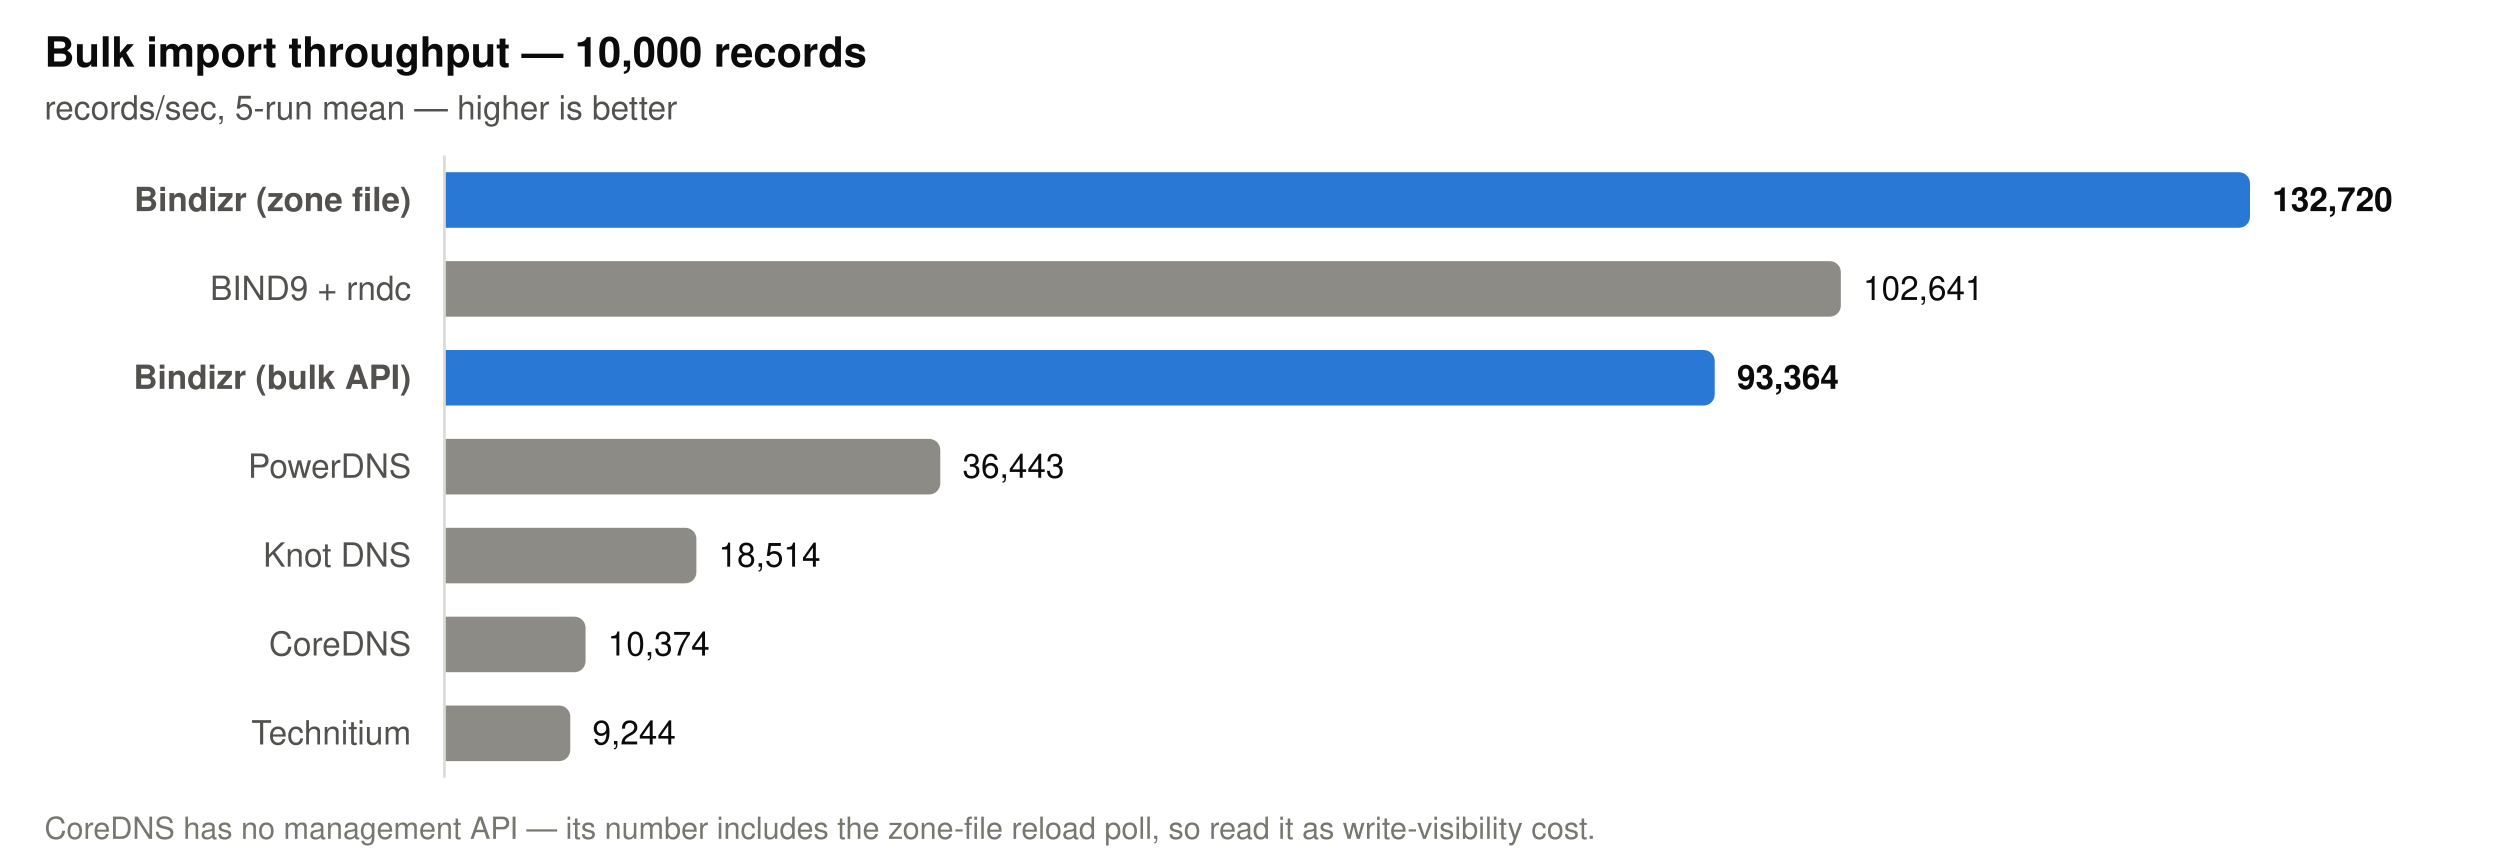
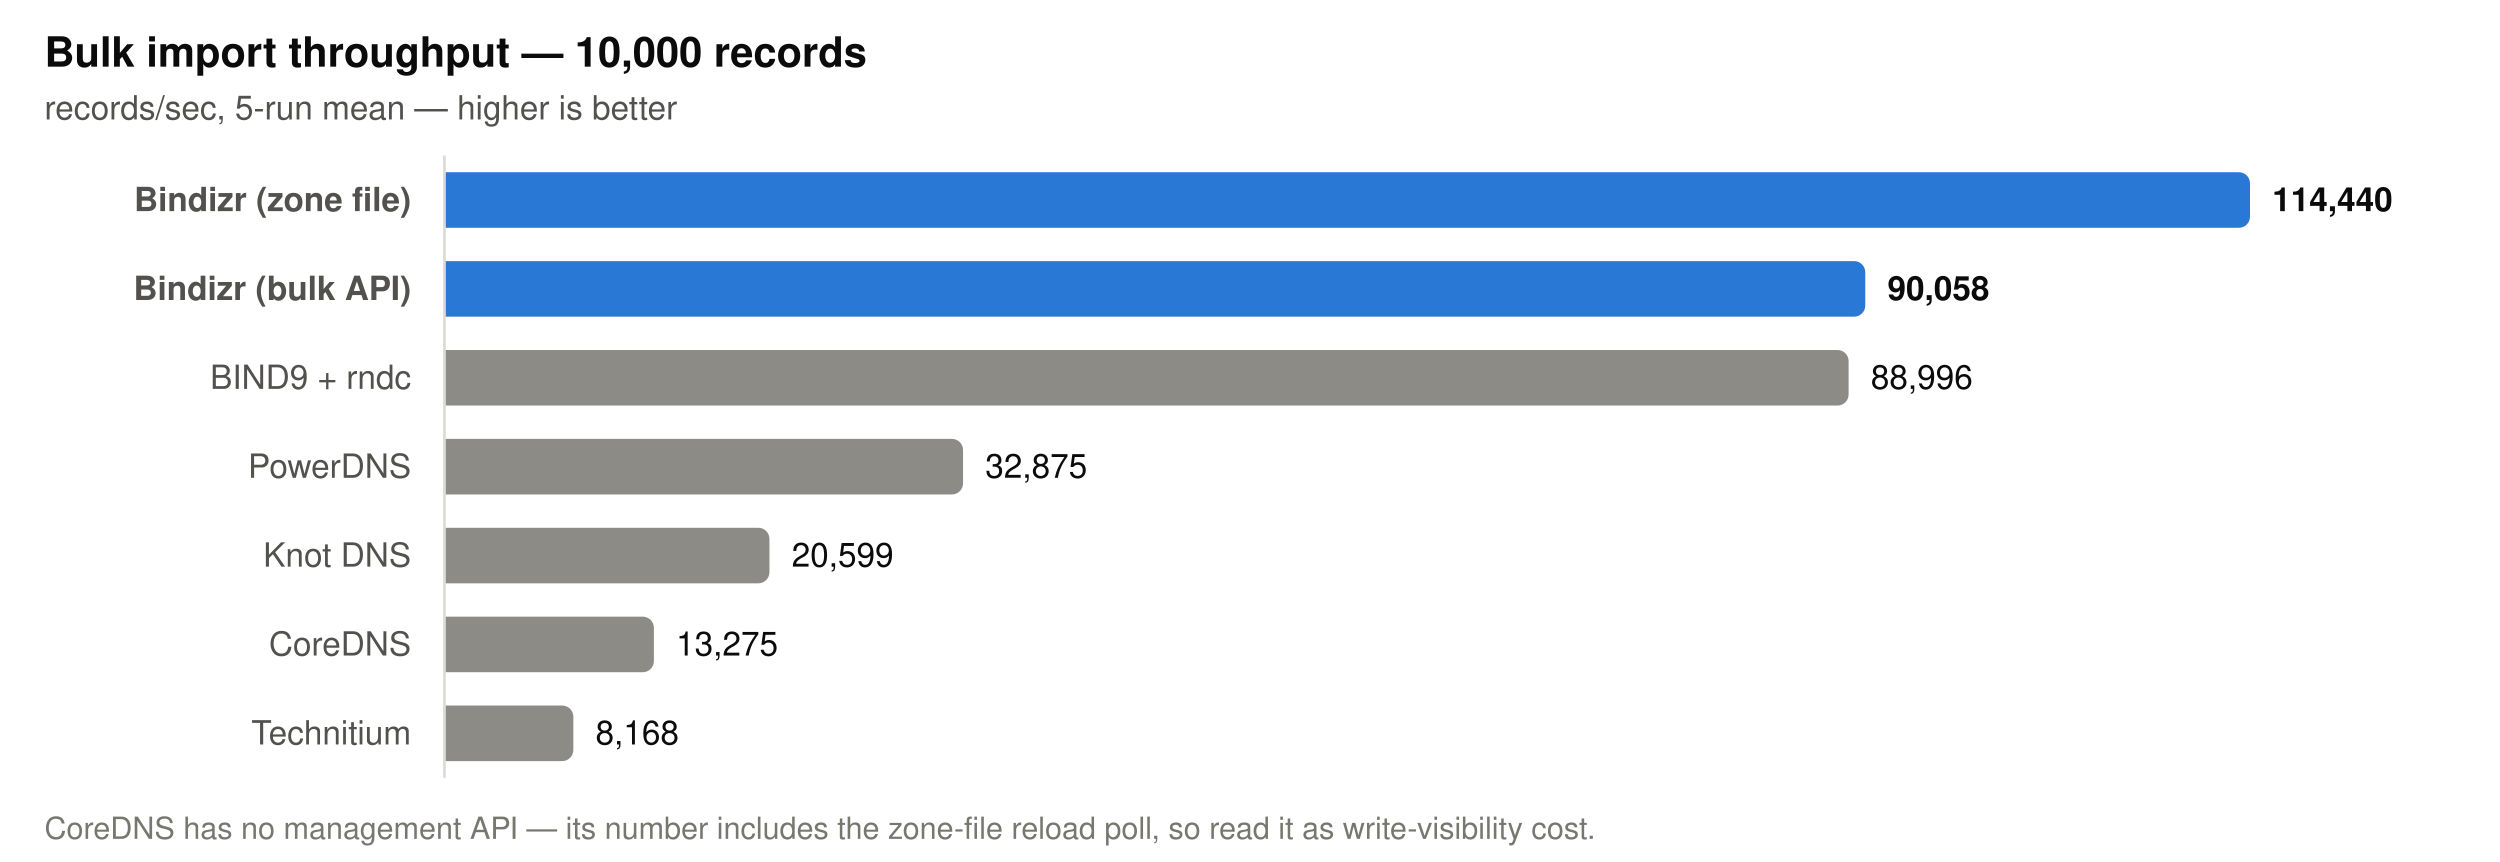
<svg xmlns="http://www.w3.org/2000/svg" width="900" height="310" viewBox="0 0 900 310" role="img">
  <text x="16.0" y="24.0" font-family="-apple-system, BlinkMacSystemFont, 'Segoe UI', Helvetica, Arial, sans-serif" font-size="15" font-weight="600" fill="#0b0b0b" text-anchor="start">Bulk import throughput — 10,000 records</text>
  <text x="16.0" y="43.0" font-family="-apple-system, BlinkMacSystemFont, 'Segoe UI', Helvetica, Arial, sans-serif" font-size="12" font-weight="400" fill="#52514e" text-anchor="start">records/sec, 5-run mean — higher is better</text>
  <text x="148.0" y="76.0" font-family="-apple-system, BlinkMacSystemFont, 'Segoe UI', Helvetica, Arial, sans-serif" font-size="12" font-weight="600" fill="#52514e" text-anchor="end">Bindizr (zone file)</text>
  <path d="M160.0,62.0 H806.0 A4,4 0 0 1 810.0,66.0 V78.0 A4,4 0 0 1 806.0,82.0 H160.0 Z" fill="#2a78d6" />
-   <text x="818.0" y="76.0" font-family="-apple-system, BlinkMacSystemFont, 'Segoe UI', Helvetica, Arial, sans-serif" font-size="12" font-weight="600" fill="#0b0b0b" text-anchor="start">132,720</text>
-   <text x="148.0" y="108.0" font-family="-apple-system, BlinkMacSystemFont, 'Segoe UI', Helvetica, Arial, sans-serif" font-size="12" font-weight="400" fill="#52514e" text-anchor="end">BIND9 + rndc</text>
-   <path d="M160.0,94.0 H658.7 A4,4 0 0 1 662.7,98.0 V110.0 A4,4 0 0 1 658.7,114.0 H160.0 Z" fill="#8c8b85" />
-   <text x="670.7" y="108.0" font-family="-apple-system, BlinkMacSystemFont, 'Segoe UI', Helvetica, Arial, sans-serif" font-size="12" font-weight="400" fill="#0b0b0b" text-anchor="start">102,641</text>
-   <text x="148.0" y="140.0" font-family="-apple-system, BlinkMacSystemFont, 'Segoe UI', Helvetica, Arial, sans-serif" font-size="12" font-weight="600" fill="#52514e" text-anchor="end">Bindizr (bulk API)</text>
-   <path d="M160.0,126.0 H613.3 A4,4 0 0 1 617.3,130.0 V142.0 A4,4 0 0 1 613.3,146.0 H160.0 Z" fill="#2a78d6" />
-   <text x="625.3" y="140.0" font-family="-apple-system, BlinkMacSystemFont, 'Segoe UI', Helvetica, Arial, sans-serif" font-size="12" font-weight="600" fill="#0b0b0b" text-anchor="start">93,364</text>
+   <text x="818.0" y="76.0" font-family="-apple-system, BlinkMacSystemFont, 'Segoe UI', Helvetica, Arial, sans-serif" font-size="12" font-weight="600" fill="#0b0b0b" text-anchor="start">114,440</text>
+   <text x="148.0" y="108.0" font-family="-apple-system, BlinkMacSystemFont, 'Segoe UI', Helvetica, Arial, sans-serif" font-size="12" font-weight="600" fill="#52514e" text-anchor="end">Bindizr (bulk API)</text>
+   <path d="M160.0,94.0 H667.5 A4,4 0 0 1 671.5,98.0 V110.0 A4,4 0 0 1 667.5,114.0 H160.0 Z" fill="#2a78d6" />
+   <text x="679.5" y="108.0" font-family="-apple-system, BlinkMacSystemFont, 'Segoe UI', Helvetica, Arial, sans-serif" font-size="12" font-weight="600" fill="#0b0b0b" text-anchor="start">90,058</text>
+   <text x="148.0" y="140.0" font-family="-apple-system, BlinkMacSystemFont, 'Segoe UI', Helvetica, Arial, sans-serif" font-size="12" font-weight="400" fill="#52514e" text-anchor="end">BIND9 + rndc</text>
+   <path d="M160.0,126.0 H661.5 A4,4 0 0 1 665.5,130.0 V142.0 A4,4 0 0 1 661.5,146.0 H160.0 Z" fill="#8c8b85" />
+   <text x="673.5" y="140.0" font-family="-apple-system, BlinkMacSystemFont, 'Segoe UI', Helvetica, Arial, sans-serif" font-size="12" font-weight="400" fill="#0b0b0b" text-anchor="start">88,996</text>
  <text x="148.0" y="172.0" font-family="-apple-system, BlinkMacSystemFont, 'Segoe UI', Helvetica, Arial, sans-serif" font-size="12" font-weight="400" fill="#52514e" text-anchor="end">PowerDNS</text>
-   <path d="M160.0,158.0 H334.5 A4,4 0 0 1 338.5,162.0 V174.0 A4,4 0 0 1 334.5,178.0 H160.0 Z" fill="#8c8b85" />
-   <text x="346.5" y="172.0" font-family="-apple-system, BlinkMacSystemFont, 'Segoe UI', Helvetica, Arial, sans-serif" font-size="12" font-weight="400" fill="#0b0b0b" text-anchor="start">36,443</text>
+   <path d="M160.0,158.0 H342.7 A4,4 0 0 1 346.7,162.0 V174.0 A4,4 0 0 1 342.7,178.0 H160.0 Z" fill="#8c8b85" />
+   <text x="354.7" y="172.0" font-family="-apple-system, BlinkMacSystemFont, 'Segoe UI', Helvetica, Arial, sans-serif" font-size="12" font-weight="400" fill="#0b0b0b" text-anchor="start">32,875</text>
  <text x="148.0" y="204.0" font-family="-apple-system, BlinkMacSystemFont, 'Segoe UI', Helvetica, Arial, sans-serif" font-size="12" font-weight="400" fill="#52514e" text-anchor="end">Knot DNS</text>
-   <path d="M160.0,190.0 H246.7 A4,4 0 0 1 250.7,194.0 V206.0 A4,4 0 0 1 246.7,210.0 H160.0 Z" fill="#8c8b85" />
-   <text x="258.7" y="204.0" font-family="-apple-system, BlinkMacSystemFont, 'Segoe UI', Helvetica, Arial, sans-serif" font-size="12" font-weight="400" fill="#0b0b0b" text-anchor="start">18,514</text>
+   <path d="M160.0,190.0 H273.0 A4,4 0 0 1 277.0,194.0 V206.0 A4,4 0 0 1 273.0,210.0 H160.0 Z" fill="#8c8b85" />
+   <text x="285.0" y="204.0" font-family="-apple-system, BlinkMacSystemFont, 'Segoe UI', Helvetica, Arial, sans-serif" font-size="12" font-weight="400" fill="#0b0b0b" text-anchor="start">20,599</text>
  <text x="148.0" y="236.0" font-family="-apple-system, BlinkMacSystemFont, 'Segoe UI', Helvetica, Arial, sans-serif" font-size="12" font-weight="400" fill="#52514e" text-anchor="end">CoreDNS</text>
-   <path d="M160.0,222.0 H206.8 A4,4 0 0 1 210.8,226.0 V238.0 A4,4 0 0 1 206.8,242.0 H160.0 Z" fill="#8c8b85" />
-   <text x="218.8" y="236.0" font-family="-apple-system, BlinkMacSystemFont, 'Segoe UI', Helvetica, Arial, sans-serif" font-size="12" font-weight="400" fill="#0b0b0b" text-anchor="start">10,374</text>
+   <path d="M160.0,222.0 H231.4 A4,4 0 0 1 235.4,226.0 V238.0 A4,4 0 0 1 231.4,242.0 H160.0 Z" fill="#8c8b85" />
+   <text x="243.4" y="236.0" font-family="-apple-system, BlinkMacSystemFont, 'Segoe UI', Helvetica, Arial, sans-serif" font-size="12" font-weight="400" fill="#0b0b0b" text-anchor="start">13,275</text>
  <text x="148.0" y="268.0" font-family="-apple-system, BlinkMacSystemFont, 'Segoe UI', Helvetica, Arial, sans-serif" font-size="12" font-weight="400" fill="#52514e" text-anchor="end">Technitium</text>
-   <path d="M160.0,254.0 H201.3 A4,4 0 0 1 205.3,258.0 V270.0 A4,4 0 0 1 201.3,274.0 H160.0 Z" fill="#8c8b85" />
-   <text x="213.3" y="268.0" font-family="-apple-system, BlinkMacSystemFont, 'Segoe UI', Helvetica, Arial, sans-serif" font-size="12" font-weight="400" fill="#0b0b0b" text-anchor="start">9,244</text>
+   <path d="M160.0,254.0 H202.4 A4,4 0 0 1 206.4,258.0 V270.0 A4,4 0 0 1 202.4,274.0 H160.0 Z" fill="#8c8b85" />
+   <text x="214.4" y="268.0" font-family="-apple-system, BlinkMacSystemFont, 'Segoe UI', Helvetica, Arial, sans-serif" font-size="12" font-weight="400" fill="#0b0b0b" text-anchor="start">8,168</text>
  <line x1="160" y1="56" x2="160" y2="280" stroke="#dcdbd5" stroke-width="1" />
  <text x="16.0" y="302.0" font-family="-apple-system, BlinkMacSystemFont, 'Segoe UI', Helvetica, Arial, sans-serif" font-size="11" font-weight="400" fill="#78776f" text-anchor="start">CoreDNS has no management API — its number includes the zone-file reload poll, so read it as write-visibility cost.</text>
</svg>
